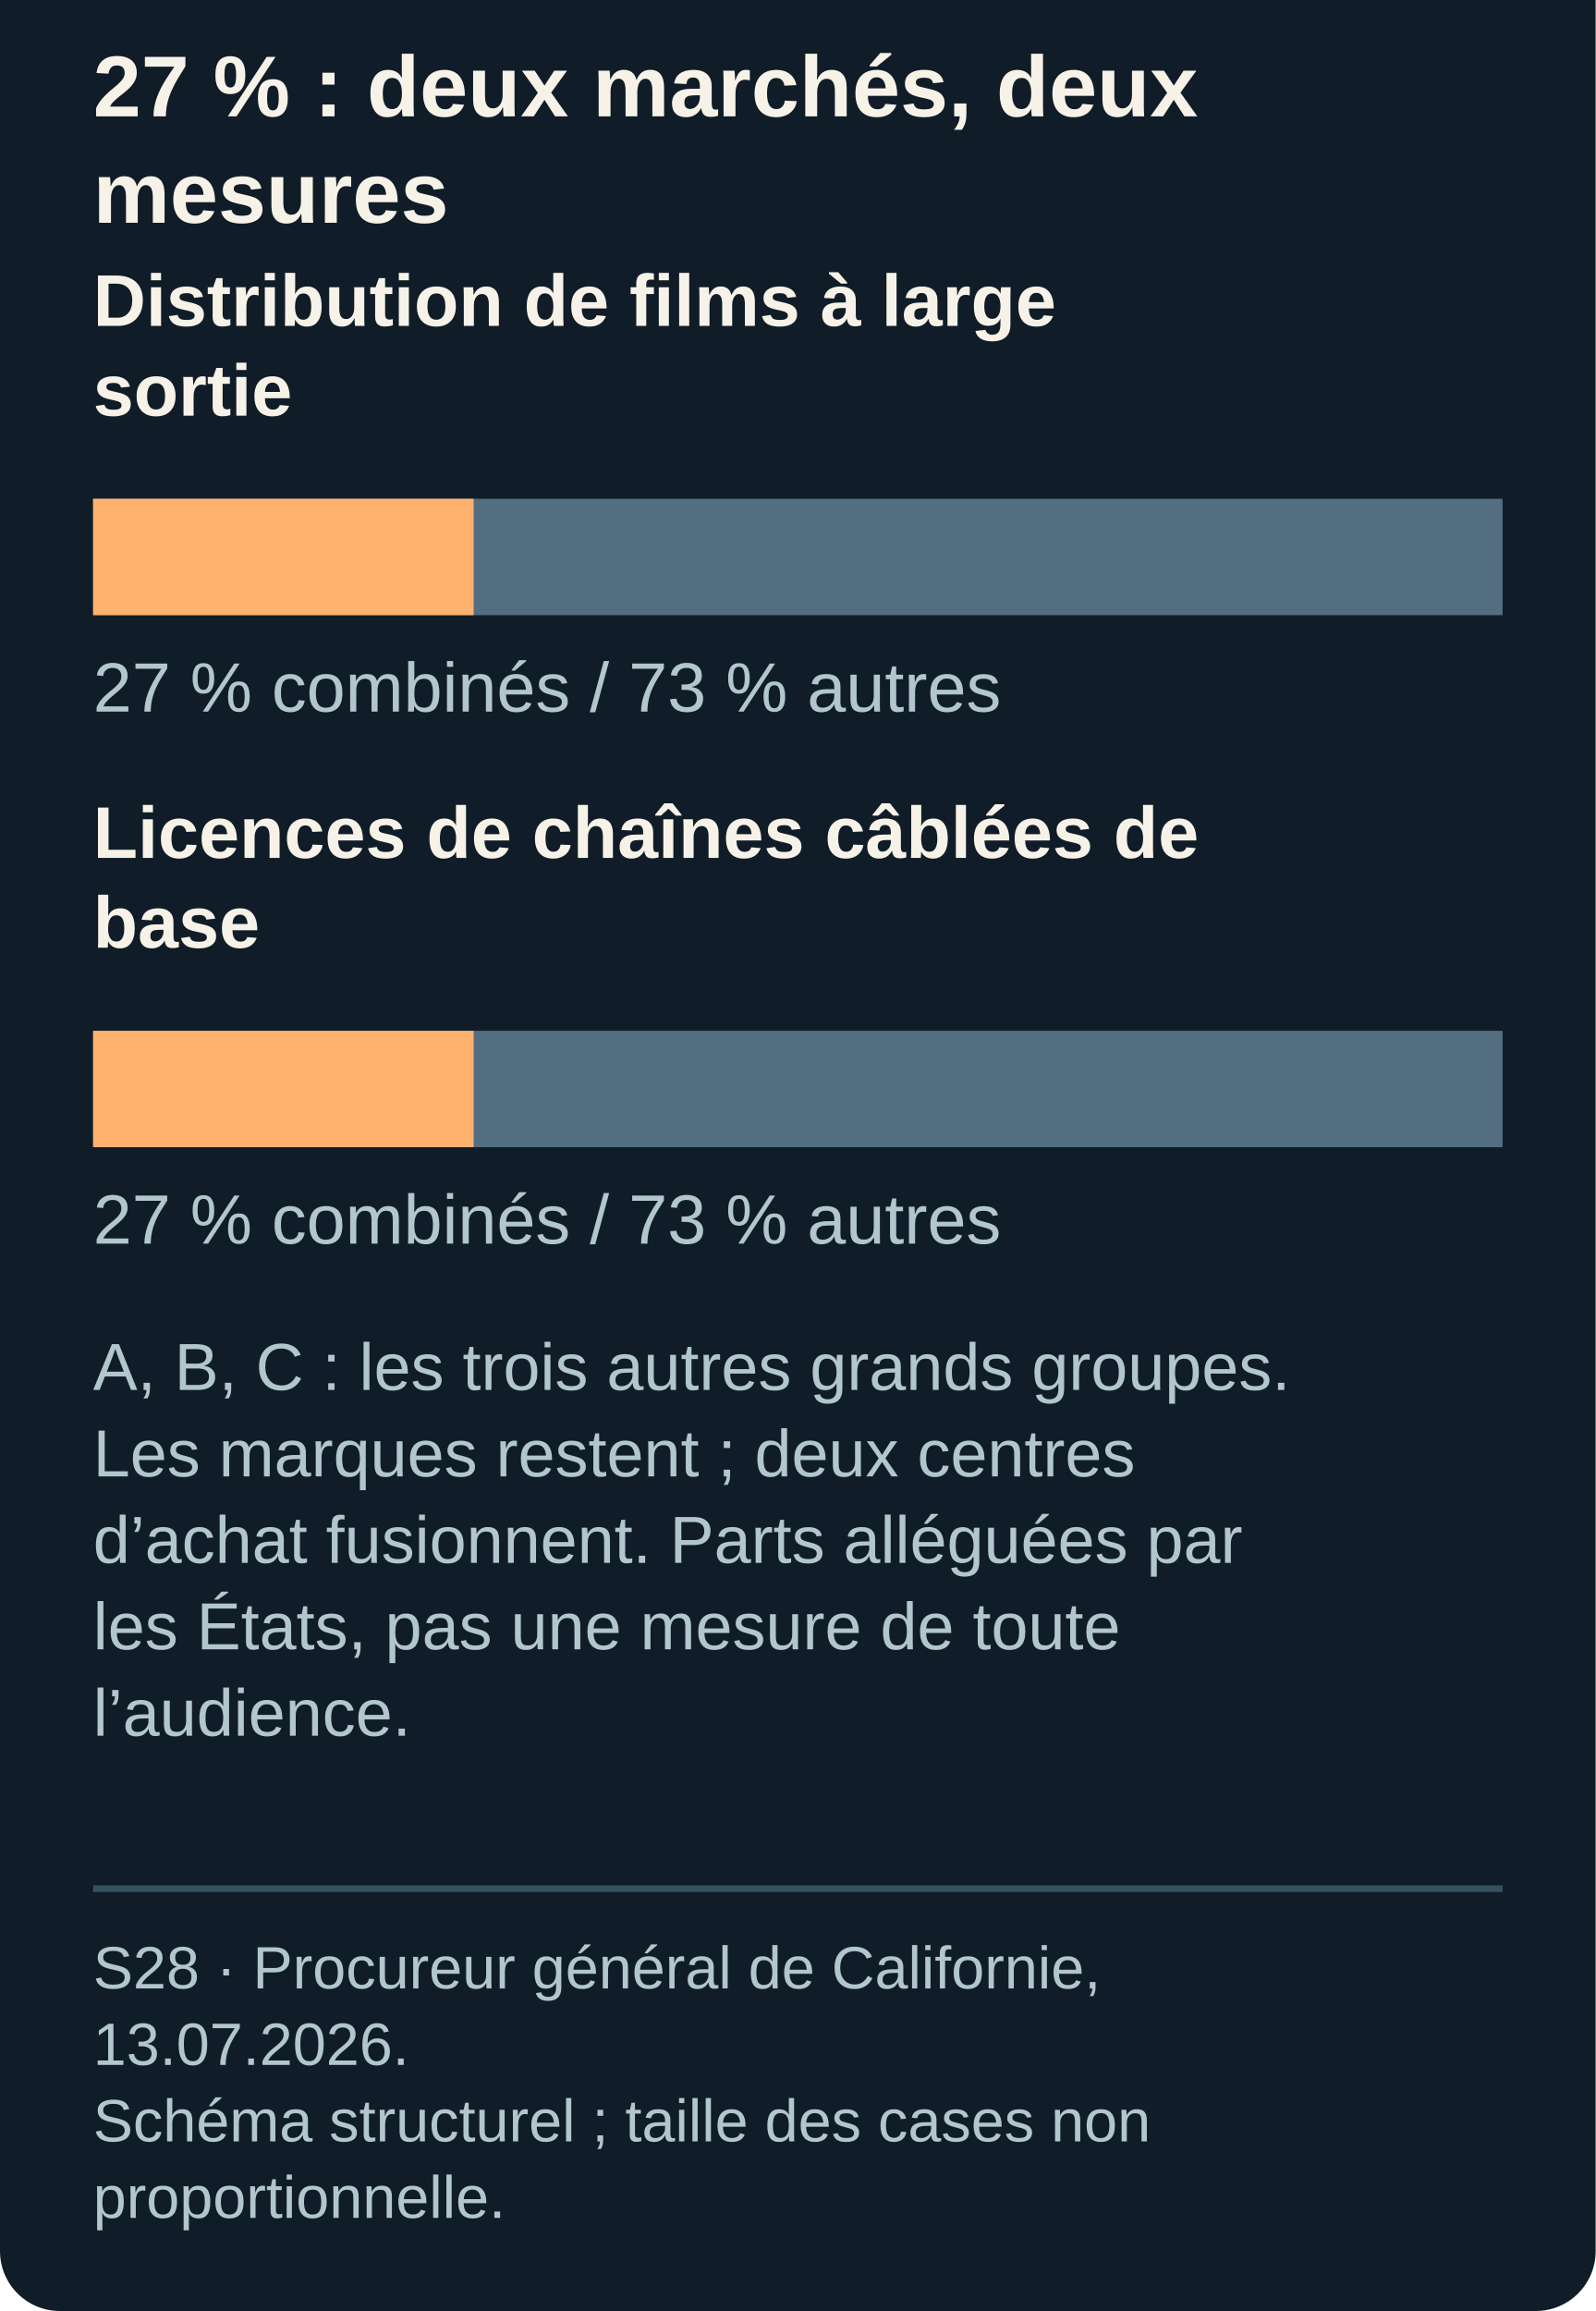
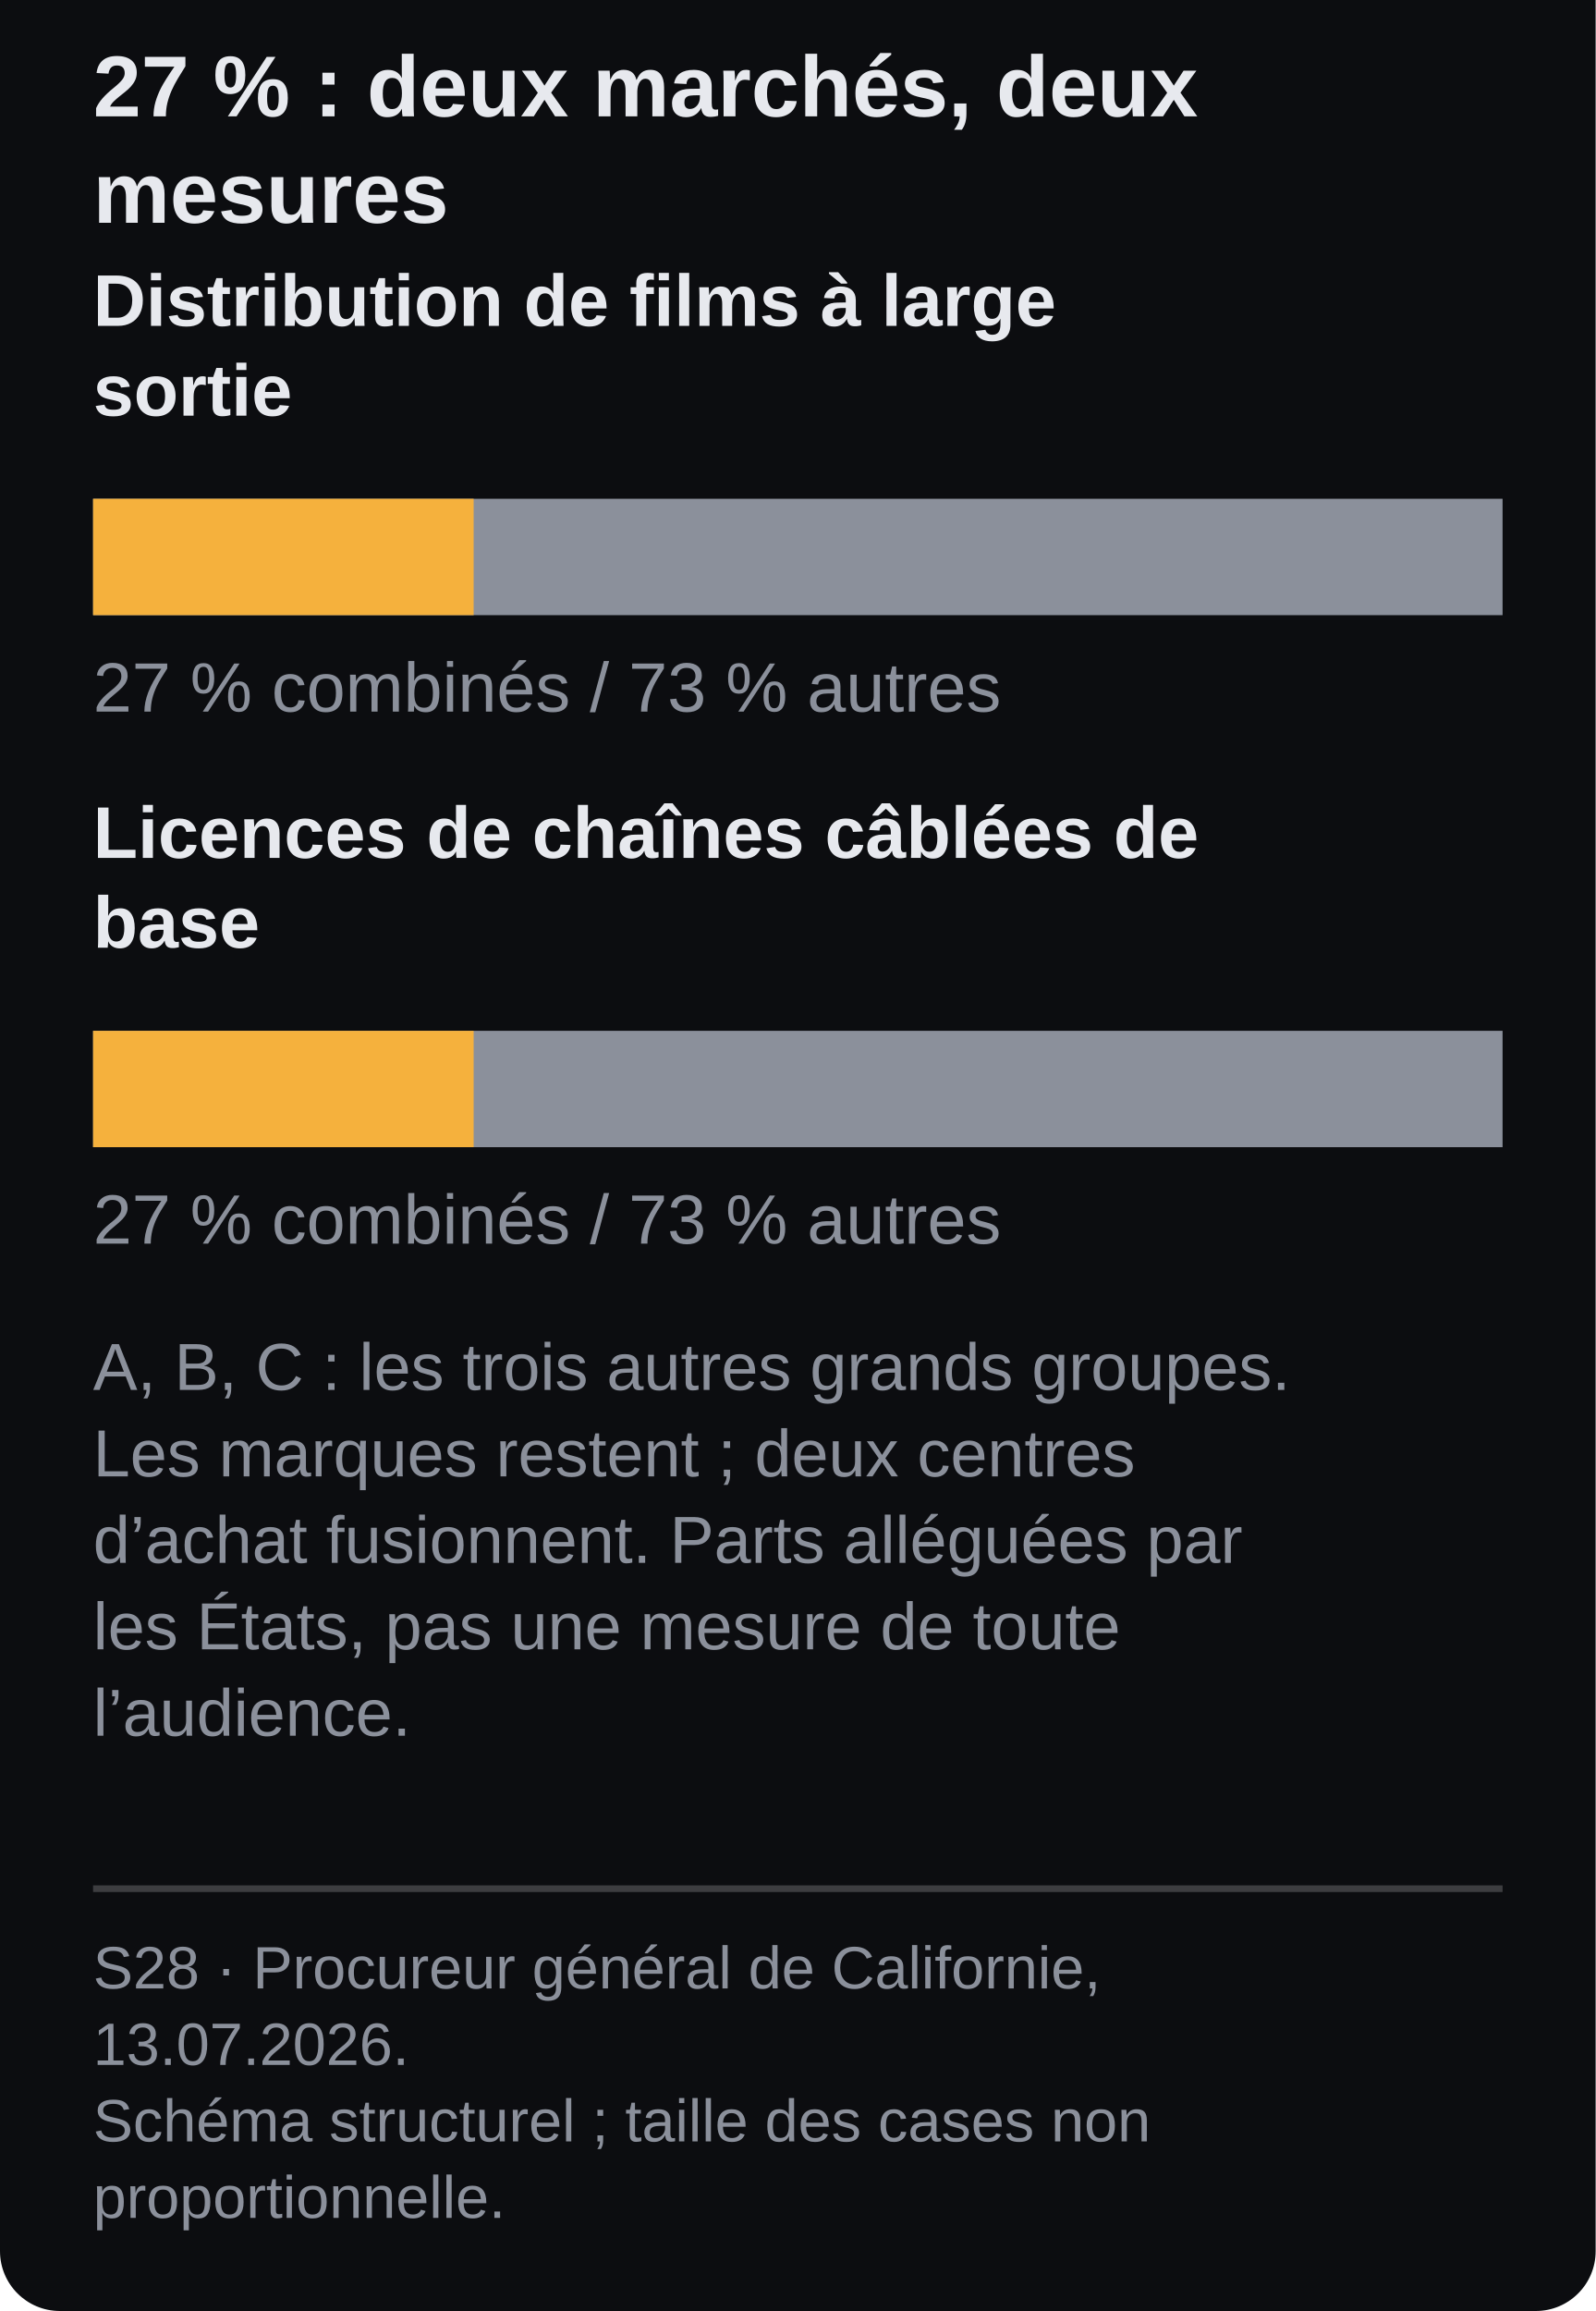
<svg xmlns="http://www.w3.org/2000/svg" viewBox="0 585 480 695" role="img" aria-labelledby="pw2026-03-concentration-fr-panel2-dark-title pw2026-03-concentration-fr-panel2-dark-desc" style="width:100%;height:auto" data-source-shape="complete-original" data-figure="3" width="480" height="695" data-crop-start="585" data-crop-end="1280" data-panel="2">
  <defs>
    <marker id="pw2026-03-concentration-fr-panel2-dark-arrow" markerWidth="9" markerHeight="9" refX="7" refY="4" orient="auto" markerUnits="userSpaceOnUse">
-       <path d="M0 0 L8 4 L0 8" fill="#b2c6cd" />
+       <path d="M0 0 L8 4 L0 8" fill="#8b909b" />
    </marker>
    <pattern id="pw2026-03-concentration-fr-panel2-dark-hatch" patternUnits="userSpaceOnUse" width="10" height="10">
-       <path d="M-2 2 L2 -2 M0 10 L10 0 M8 12 L12 8" stroke="#101d28" stroke-width="2" opacity=".2" />
+       <path d="M-2 2 L2 -2 M0 10 L10 0 M8 12 L12 8" stroke="#0c0d10" stroke-width="2" opacity=".2" />
    </pattern>
  </defs>
  <defs>
    <clipPath id="pw2026-03-concentration-fr-panel2-dark-viewport" clipPathUnits="userSpaceOnUse">
      <rect x="0" y="585" width="480" height="695" />
    </clipPath>
  </defs>
  <g clip-path="url(#pw2026-03-concentration-fr-panel2-dark-viewport)" data-source-composition="complete-original">
-     <rect x="0" y="0" width="480" height="1280" rx="18" fill="#101d28" />
-     <line x1="26" y1="25" x2="454" y2="25" stroke="#ffb16e" stroke-width="2" />
-     <text x="28" y="56" fill="#ffb16e" font-family="Arial, Helvetica, sans-serif" font-size="17" font-weight="700" text-anchor="start">
+     <rect x="0" y="0" width="480" height="1280" rx="18" fill="#0c0d10" />
+     <line x1="26" y1="25" x2="454" y2="25" stroke="#f5b13d" stroke-width="2" />
+     <text x="28" y="56" fill="#f5b13d" font-family="Arial, Helvetica, sans-serif" font-size="17" font-weight="700" text-anchor="start">
      <tspan x="28" dy="0">l0g / ENQUÊTE</tspan>
    </text>
-     <text x="452" y="56" fill="#b2c6cd" font-family="Arial, Helvetica, sans-serif" font-size="15" font-weight="400" text-anchor="end">
+     <text x="452" y="56" fill="#8b909b" font-family="Arial, Helvetica, sans-serif" font-size="15" font-weight="400" text-anchor="end">
      <tspan x="452" dy="0">03 · 04.10.2026</tspan>
    </text>
-     <text x="28" y="101" fill="#f7f2e8" font-family="Arial, Helvetica, sans-serif" font-size="27" font-weight="700" text-anchor="start">
+     <text x="28" y="101" fill="#e7e9ee" font-family="Arial, Helvetica, sans-serif" font-size="27" font-weight="700" text-anchor="start">
      <tspan x="28" dy="0">Deux marques, un acheteur</tspan>
      <tspan x="28" dy="35">de moins</tspan>
    </text>
-     <text x="28" y="169" fill="#b2c6cd" font-family="Arial, Helvetica, sans-serif" font-size="19" font-weight="700" text-anchor="start">
+     <text x="28" y="169" fill="#8b909b" font-family="Arial, Helvetica, sans-serif" font-size="19" font-weight="700" text-anchor="start">
      <tspan x="28" dy="0">PÉRIMÈTRE RETENU PAR LES ÉTATS</tspan>
    </text>
-     <rect x="28" y="198" width="424" height="144" rx="12" fill="#182d3a" />
-     <text x="46" y="232" fill="#f7f2e8" font-family="Arial, Helvetica, sans-serif" font-size="24" font-weight="700" text-anchor="start">
+     <rect x="28" y="198" width="424" height="144" rx="12" fill="#121419" />
+     <text x="46" y="232" fill="#e7e9ee" font-family="Arial, Helvetica, sans-serif" font-size="24" font-weight="700" text-anchor="start">
      <tspan x="46" dy="0">AVANT : 5 grands groupes</tspan>
    </text>
-     <circle cx="74" cy="290" r="26" fill="#75d7c4" />
-     <text x="74" y="298" fill="#101d28" font-family="Arial, Helvetica, sans-serif" font-size="24" font-weight="700" text-anchor="middle">
+     <circle cx="74" cy="290" r="26" fill="#5eead4" />
+     <text x="74" y="298" fill="#0c0d10" font-family="Arial, Helvetica, sans-serif" font-size="24" font-weight="700" text-anchor="middle">
      <tspan x="74" dy="0">A</tspan>
    </text>
-     <circle cx="156" cy="290" r="26" fill="#75d7c4" />
-     <text x="156" y="298" fill="#101d28" font-family="Arial, Helvetica, sans-serif" font-size="24" font-weight="700" text-anchor="middle">
+     <circle cx="156" cy="290" r="26" fill="#5eead4" />
+     <text x="156" y="298" fill="#0c0d10" font-family="Arial, Helvetica, sans-serif" font-size="24" font-weight="700" text-anchor="middle">
      <tspan x="156" dy="0">B</tspan>
    </text>
-     <circle cx="238" cy="290" r="26" fill="#75d7c4" />
-     <text x="238" y="298" fill="#101d28" font-family="Arial, Helvetica, sans-serif" font-size="24" font-weight="700" text-anchor="middle">
+     <circle cx="238" cy="290" r="26" fill="#5eead4" />
+     <text x="238" y="298" fill="#0c0d10" font-family="Arial, Helvetica, sans-serif" font-size="24" font-weight="700" text-anchor="middle">
      <tspan x="238" dy="0">C</tspan>
    </text>
-     <circle cx="320" cy="290" r="26" fill="#ffb16e" />
-     <text x="320" y="298" fill="#101d28" font-family="Arial, Helvetica, sans-serif" font-size="24" font-weight="700" text-anchor="middle">
+     <circle cx="320" cy="290" r="26" fill="#f5b13d" />
+     <text x="320" y="298" fill="#0c0d10" font-family="Arial, Helvetica, sans-serif" font-size="24" font-weight="700" text-anchor="middle">
      <tspan x="320" dy="0">P</tspan>
    </text>
-     <circle cx="402" cy="290" r="26" fill="#ffb16e" />
-     <text x="402" y="298" fill="#101d28" font-family="Arial, Helvetica, sans-serif" font-size="24" font-weight="700" text-anchor="middle">
+     <circle cx="402" cy="290" r="26" fill="#f5b13d" />
+     <text x="402" y="298" fill="#0c0d10" font-family="Arial, Helvetica, sans-serif" font-size="24" font-weight="700" text-anchor="middle">
      <tspan x="402" dy="0">W</tspan>
    </text>
-     <line x1="240" y1="355" x2="240" y2="395" stroke="#b2c6cd" stroke-width="2" marker-end="url(#pw2026-03-concentration-fr-panel2-dark-arrow)" />
-     <rect x="28" y="410" width="424" height="156" rx="12" fill="#182d3a" />
-     <text x="46" y="445" fill="#f7f2e8" font-family="Arial, Helvetica, sans-serif" font-size="24" font-weight="700" text-anchor="start">
+     <line x1="240" y1="355" x2="240" y2="395" stroke="#8b909b" stroke-width="2" marker-end="url(#pw2026-03-concentration-fr-panel2-dark-arrow)" />
+     <rect x="28" y="410" width="424" height="156" rx="12" fill="#121419" />
+     <text x="46" y="445" fill="#e7e9ee" font-family="Arial, Helvetica, sans-serif" font-size="24" font-weight="700" text-anchor="start">
      <tspan x="46" dy="0">APRÈS : 4 centres de</tspan>
      <tspan x="46" dy="32.16">contrôle</tspan>
    </text>
-     <circle cx="77" cy="513" r="26" fill="#75d7c4" />
-     <text x="77" y="521" fill="#101d28" font-family="Arial, Helvetica, sans-serif" font-size="24" font-weight="700" text-anchor="middle">
+     <circle cx="77" cy="513" r="26" fill="#5eead4" />
+     <text x="77" y="521" fill="#0c0d10" font-family="Arial, Helvetica, sans-serif" font-size="24" font-weight="700" text-anchor="middle">
      <tspan x="77" dy="0">A</tspan>
    </text>
-     <circle cx="152" cy="513" r="26" fill="#75d7c4" />
-     <text x="152" y="521" fill="#101d28" font-family="Arial, Helvetica, sans-serif" font-size="24" font-weight="700" text-anchor="middle">
+     <circle cx="152" cy="513" r="26" fill="#5eead4" />
+     <text x="152" y="521" fill="#0c0d10" font-family="Arial, Helvetica, sans-serif" font-size="24" font-weight="700" text-anchor="middle">
      <tspan x="152" dy="0">B</tspan>
    </text>
-     <circle cx="227" cy="513" r="26" fill="#75d7c4" />
-     <text x="227" y="521" fill="#101d28" font-family="Arial, Helvetica, sans-serif" font-size="24" font-weight="700" text-anchor="middle">
+     <circle cx="227" cy="513" r="26" fill="#5eead4" />
+     <text x="227" y="521" fill="#0c0d10" font-family="Arial, Helvetica, sans-serif" font-size="24" font-weight="700" text-anchor="middle">
      <tspan x="227" dy="0">C</tspan>
    </text>
-     <rect x="288" y="482" width="142" height="64" rx="12" fill="#ffb16e" />
-     <text x="359" y="523" fill="#101d28" font-family="Arial, Helvetica, sans-serif" font-size="28" font-weight="700" text-anchor="middle">
+     <rect x="288" y="482" width="142" height="64" rx="12" fill="#f5b13d" />
+     <text x="359" y="523" fill="#0c0d10" font-family="Arial, Helvetica, sans-serif" font-size="28" font-weight="700" text-anchor="middle">
      <tspan x="359" dy="0">P + W</tspan>
    </text>
-     <text x="28" y="620" fill="#f7f2e8" font-family="Arial, Helvetica, sans-serif" font-size="26" font-weight="700" text-anchor="start">
+     <text x="28" y="620" fill="#e7e9ee" font-family="Arial, Helvetica, sans-serif" font-size="26" font-weight="700" text-anchor="start">
      <tspan x="28" dy="0">27 % : deux marchés, deux</tspan>
      <tspan x="28" dy="32">mesures</tspan>
    </text>
-     <text x="28" y="683" fill="#f7f2e8" font-family="Arial, Helvetica, sans-serif" font-size="22" font-weight="700" text-anchor="start">
+     <text x="28" y="683" fill="#e7e9ee" font-family="Arial, Helvetica, sans-serif" font-size="22" font-weight="700" text-anchor="start">
      <tspan x="28" dy="0">Distribution de films à large</tspan>
      <tspan x="28" dy="27">sortie</tspan>
    </text>
-     <rect x="28" y="735" width="424" height="35" rx="0" fill="#536e81" />
-     <rect x="28" y="735" width="114.48" height="35" rx="0" fill="#ffb16e" />
-     <text x="28" y="799" fill="#b2c6cd" font-family="Arial, Helvetica, sans-serif" font-size="21" font-weight="400" text-anchor="start">
+     <rect x="28" y="735" width="424" height="35" rx="0" fill="#8b909b" />
+     <rect x="28" y="735" width="114.48" height="35" rx="0" fill="#f5b13d" />
+     <text x="28" y="799" fill="#8b909b" font-family="Arial, Helvetica, sans-serif" font-size="21" font-weight="400" text-anchor="start">
      <tspan x="28" dy="0">27 % combinés / 73 % autres</tspan>
    </text>
-     <text x="28" y="843" fill="#f7f2e8" font-family="Arial, Helvetica, sans-serif" font-size="22" font-weight="700" text-anchor="start">
+     <text x="28" y="843" fill="#e7e9ee" font-family="Arial, Helvetica, sans-serif" font-size="22" font-weight="700" text-anchor="start">
      <tspan x="28" dy="0">Licences de chaînes câblées de</tspan>
      <tspan x="28" dy="27">base</tspan>
    </text>
-     <rect x="28" y="895" width="424" height="35" rx="0" fill="#536e81" />
-     <rect x="28" y="895" width="114.48" height="35" rx="0" fill="#ffb16e" />
-     <text x="28" y="959" fill="#b2c6cd" font-family="Arial, Helvetica, sans-serif" font-size="21" font-weight="400" text-anchor="start">
+     <rect x="28" y="895" width="424" height="35" rx="0" fill="#8b909b" />
+     <rect x="28" y="895" width="114.48" height="35" rx="0" fill="#f5b13d" />
+     <text x="28" y="959" fill="#8b909b" font-family="Arial, Helvetica, sans-serif" font-size="21" font-weight="400" text-anchor="start">
      <tspan x="28" dy="0">27 % combinés / 73 % autres</tspan>
    </text>
-     <text x="28" y="1003" fill="#b2c6cd" font-family="Arial, Helvetica, sans-serif" font-size="20" font-weight="400" text-anchor="start">
+     <text x="28" y="1003" fill="#8b909b" font-family="Arial, Helvetica, sans-serif" font-size="20" font-weight="400" text-anchor="start">
      <tspan x="28" dy="0">A, B, C : les trois autres grands groupes.</tspan>
      <tspan x="28" dy="26">Les marques restent ; deux centres</tspan>
      <tspan x="28" dy="26">d’achat fusionnent. Parts alléguées par</tspan>
      <tspan x="28" dy="26">les États, pas une mesure de toute</tspan>
      <tspan x="28" dy="26">l’audience.</tspan>
    </text>
-     <line x1="28" y1="1153" x2="452" y2="1153" stroke="#36515e" stroke-width="2" />
-     <text x="28" y="1183" fill="#b2c6cd" font-family="Arial, Helvetica, sans-serif" font-size="18" font-weight="400" text-anchor="start">
+     <line x1="28" y1="1153" x2="452" y2="1153" stroke="rgba(255, 255, 255, 0.20)" stroke-width="2" />
+     <text x="28" y="1183" fill="#8b909b" font-family="Arial, Helvetica, sans-serif" font-size="18" font-weight="400" text-anchor="start">
      <tspan x="28" dy="0">S28 · Procureur général de Californie,</tspan>
      <tspan x="28" dy="23">13.07.2026.</tspan>
      <tspan x="28" dy="23">Schéma structurel ; taille des cases non</tspan>
      <tspan x="28" dy="23">proportionnelle.</tspan>
    </text>
  </g>
</svg>
